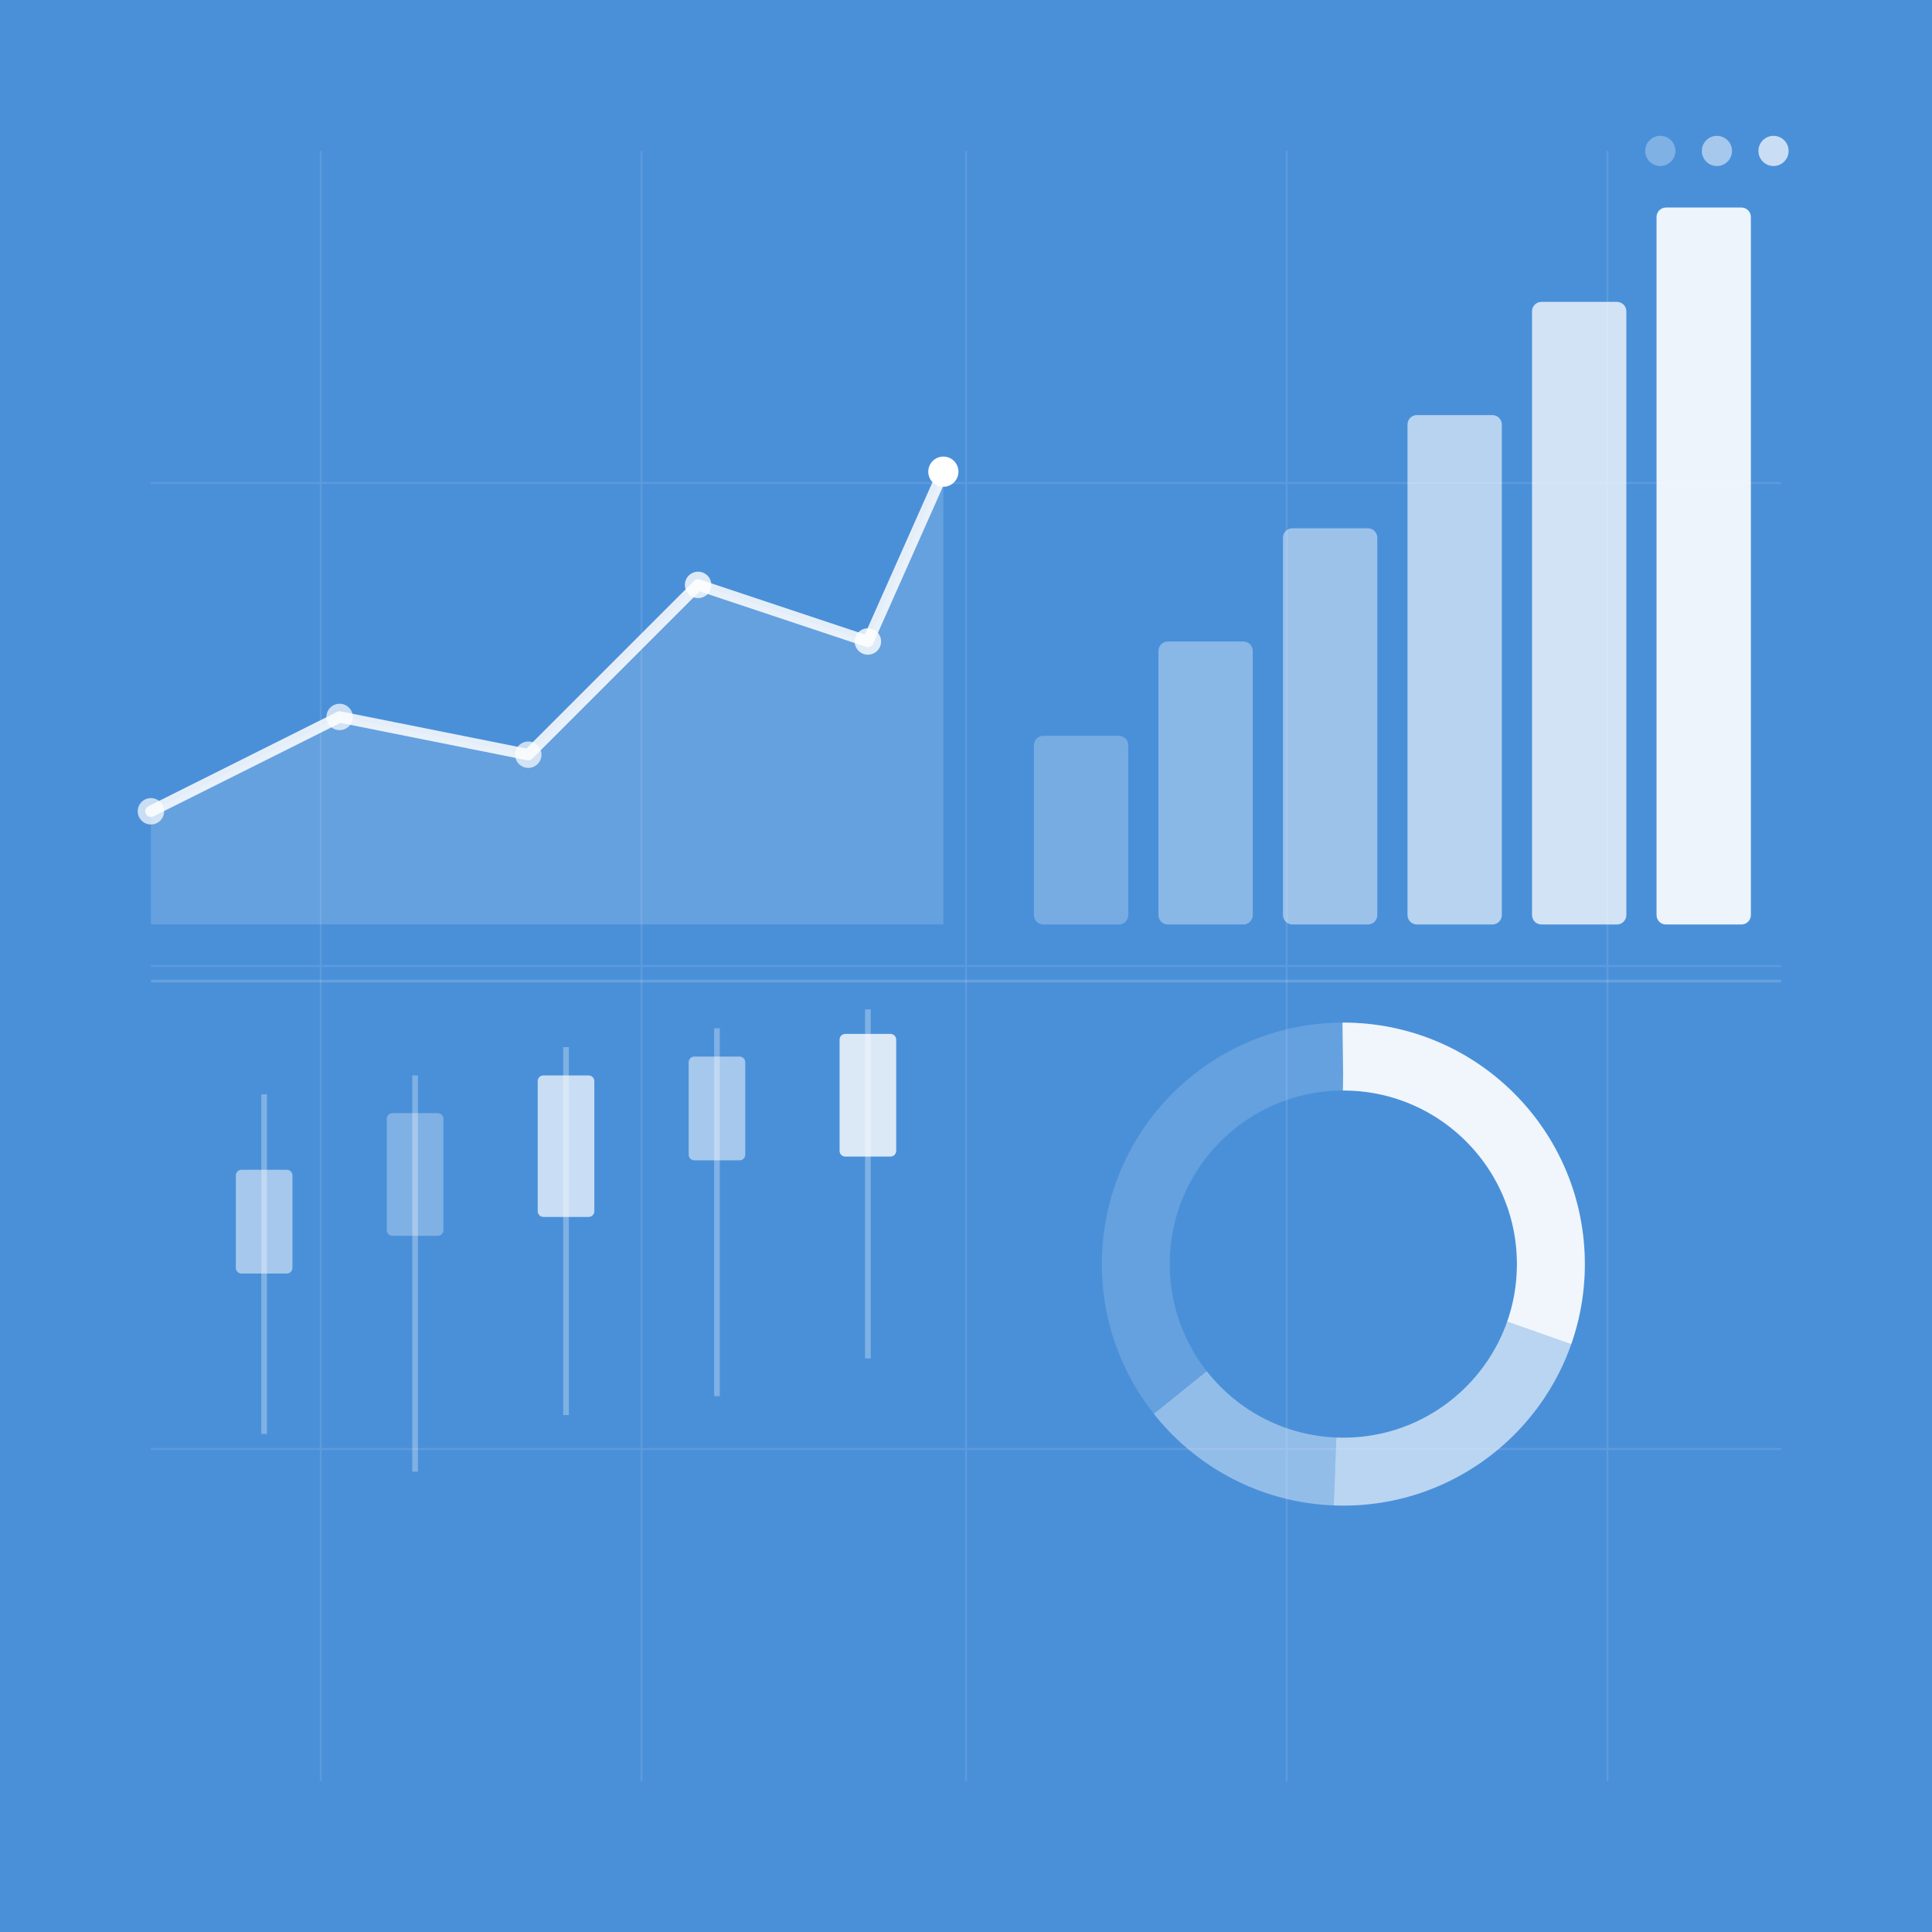
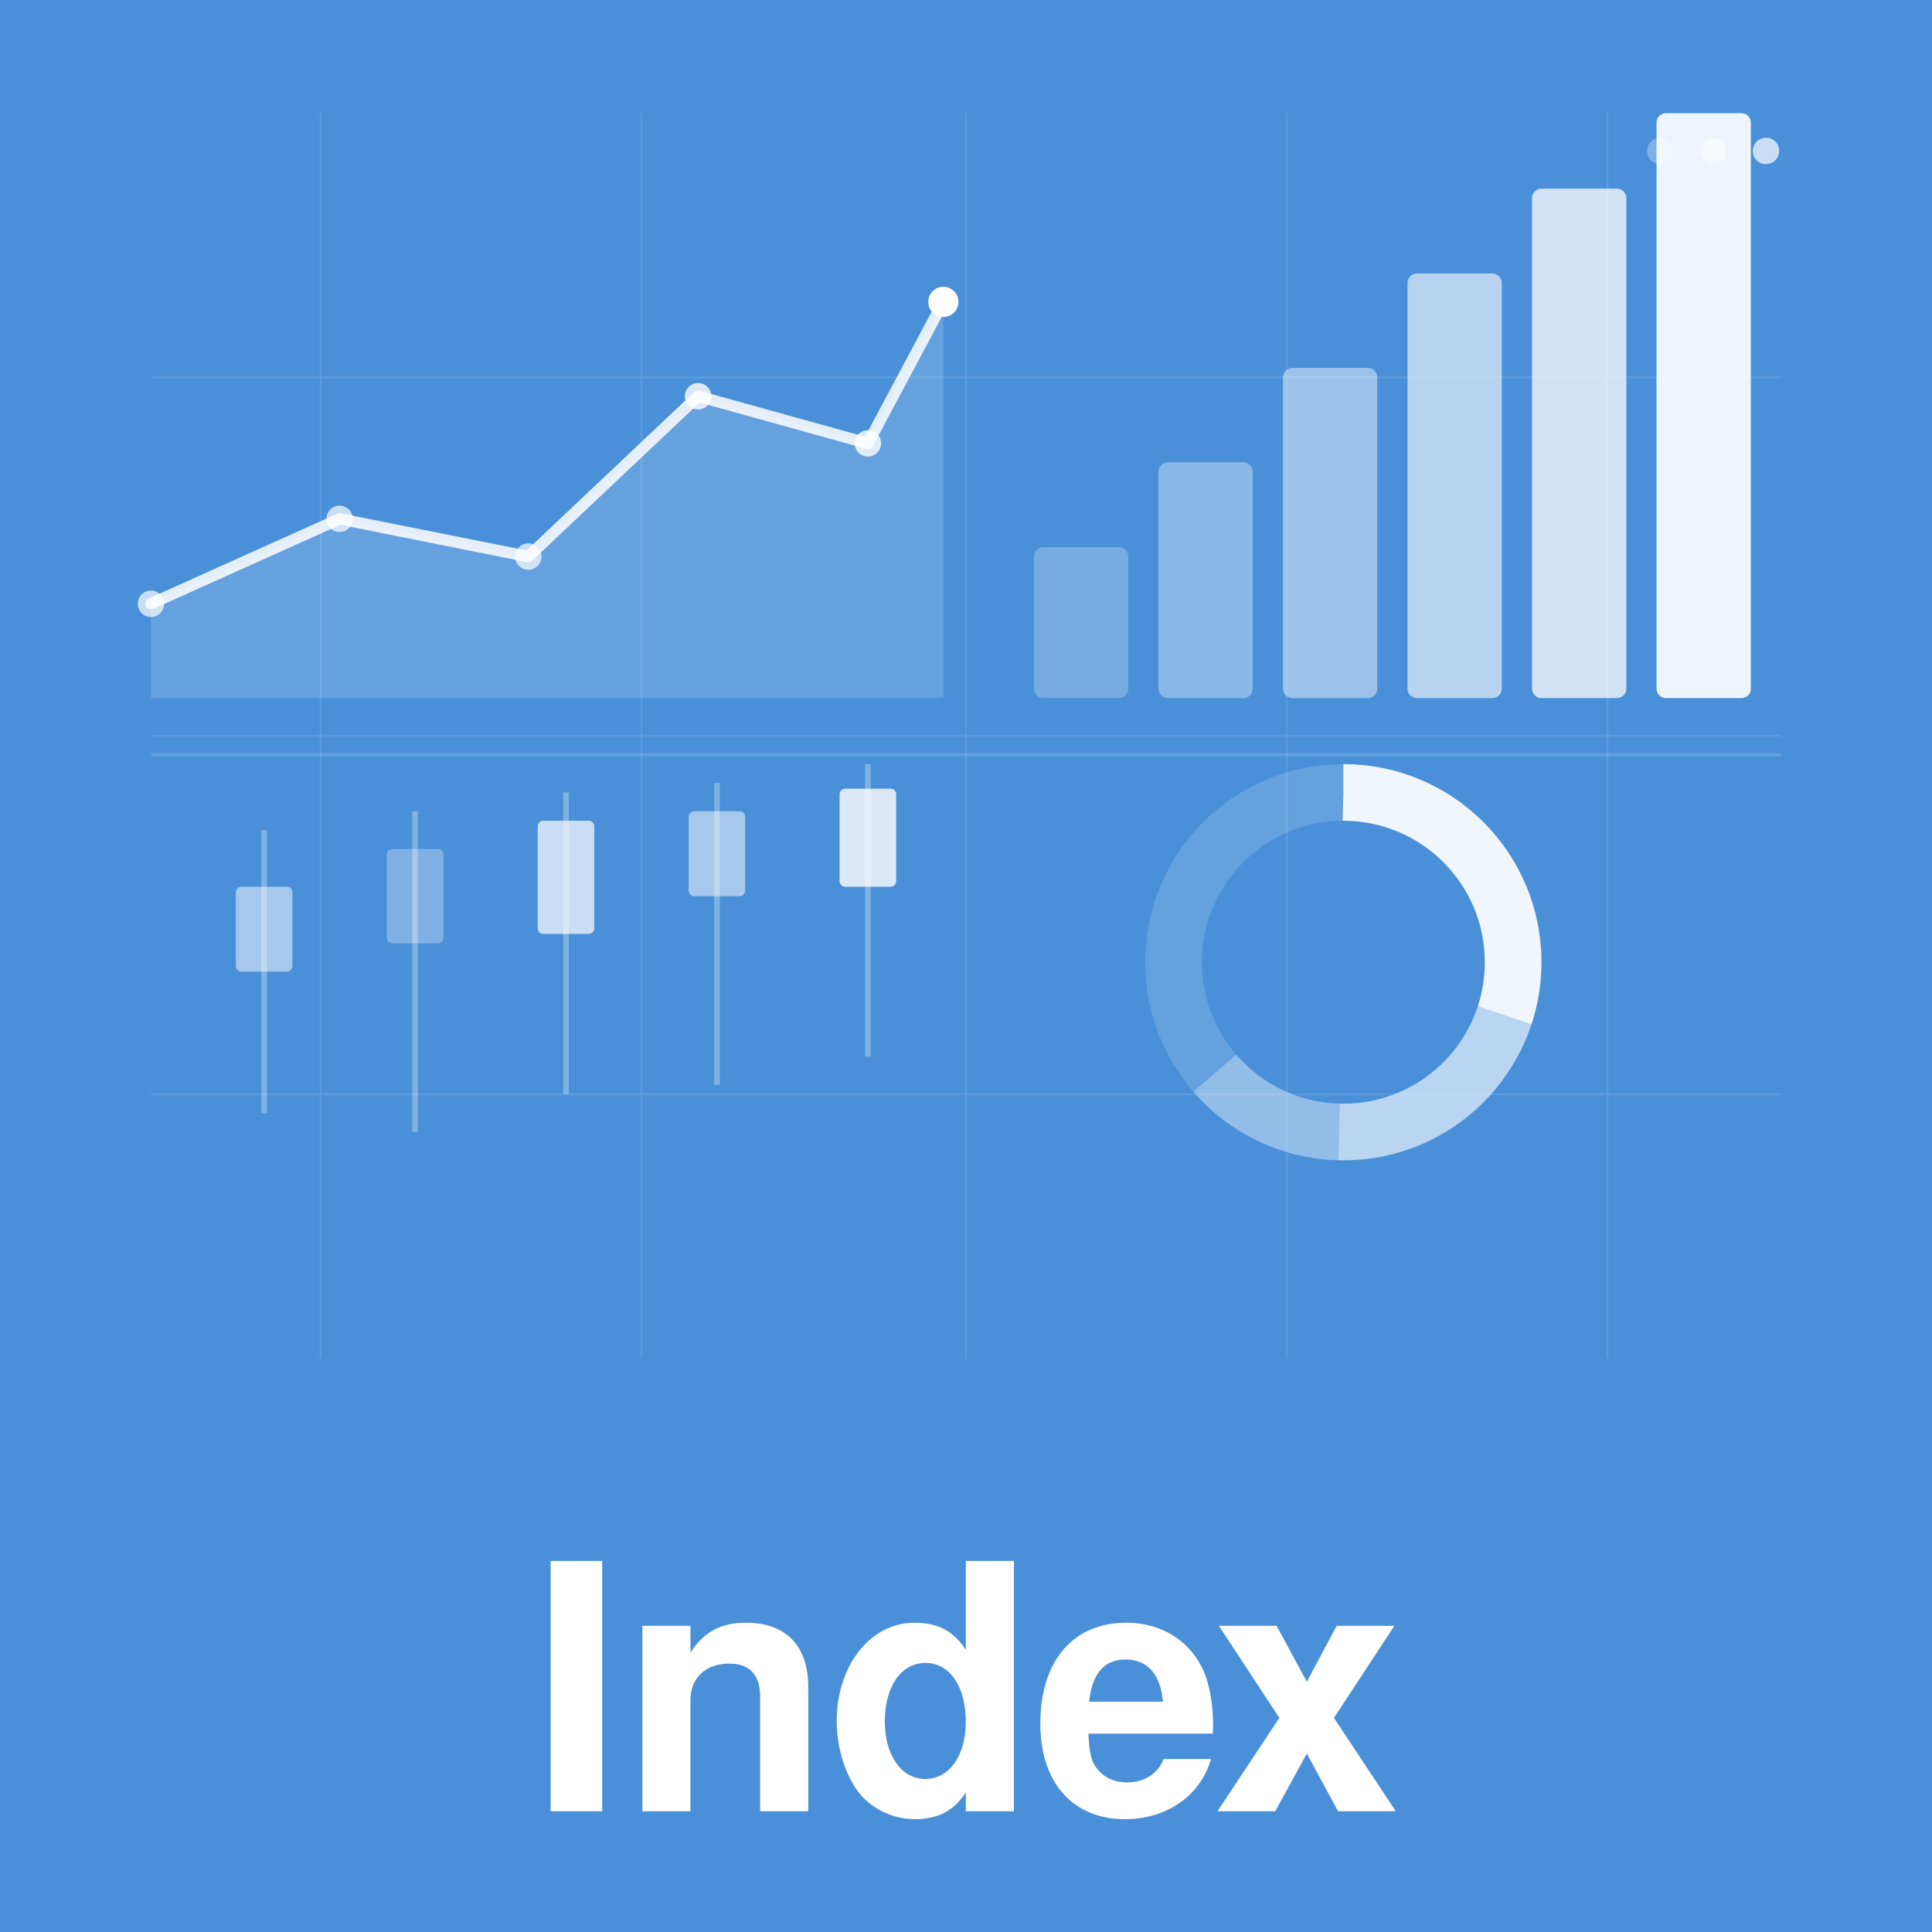
<svg xmlns="http://www.w3.org/2000/svg" width="1024" height="1024" viewBox="0 0 1024 1024">
  <rect width="1024" height="1024" fill="#4A90D9" />
  <g opacity="0.1" stroke="#ffffff" stroke-width="1">
-     <line x1="170" y1="80" x2="170" y2="944" />
-     <line x1="340" y1="80" x2="340" y2="944" />
-     <line x1="512" y1="80" x2="512" y2="944" />
-     <line x1="682" y1="80" x2="682" y2="944" />
-     <line x1="852" y1="80" x2="852" y2="944" />
-     <line x1="80" y1="256" x2="944" y2="256" />
-     <line x1="80" y1="512" x2="944" y2="512" />
-     <line x1="80" y1="768" x2="944" y2="768" />
+     <line x1="170" y1="60" x2="170" y2="720" />
+     <line x1="340" y1="60" x2="340" y2="720" />
+     <line x1="512" y1="60" x2="512" y2="720" />
+     <line x1="682" y1="60" x2="682" y2="720" />
+     <line x1="852" y1="60" x2="852" y2="720" />
+     <line x1="80" y1="200" x2="944" y2="200" />
+     <line x1="80" y1="390" x2="944" y2="390" />
+     <line x1="80" y1="580" x2="944" y2="580" />
  </g>
  <g>
-     <path d="M80,430 L180,380 L280,400 L370,310 L460,340 L500,250 L500,490 L80,490 Z" fill="#ffffff" opacity="0.15" />
-     <polyline points="80,430 180,380 280,400 370,310 460,340 500,250" fill="none" stroke="#ffffff" stroke-width="6" stroke-linecap="round" stroke-linejoin="round" opacity="0.85" />
-     <circle cx="80" cy="430" r="7" fill="#ffffff" opacity="0.7" />
-     <circle cx="180" cy="380" r="7" fill="#ffffff" opacity="0.7" />
-     <circle cx="280" cy="400" r="7" fill="#ffffff" opacity="0.7" />
-     <circle cx="370" cy="310" r="7" fill="#ffffff" opacity="0.8" />
-     <circle cx="460" cy="340" r="7" fill="#ffffff" opacity="0.8" />
-     <circle cx="500" cy="250" r="8" fill="#ffffff" />
+     <path d="M80,320 L180,275 L280,295 L370,210 L460,235 L500,160 L500,370 L80,370 Z" fill="#ffffff" opacity="0.15" />
+     <polyline points="80,320 180,275 280,295 370,210 460,235 500,160" fill="none" stroke="#ffffff" stroke-width="6" stroke-linecap="round" stroke-linejoin="round" opacity="0.85" />
+     <circle cx="80" cy="320" r="7" fill="#ffffff" opacity="0.7" />
+     <circle cx="180" cy="275" r="7" fill="#ffffff" opacity="0.7" />
+     <circle cx="280" cy="295" r="7" fill="#ffffff" opacity="0.7" />
+     <circle cx="370" cy="210" r="7" fill="#ffffff" opacity="0.8" />
+     <circle cx="460" cy="235" r="7" fill="#ffffff" opacity="0.8" />
+     <circle cx="500" cy="160" r="8" fill="#ffffff" />
  </g>
  <g>
-     <rect x="548" y="390" width="50" height="100" rx="5" fill="#ffffff" opacity="0.25" />
-     <rect x="614" y="340" width="50" height="150" rx="5" fill="#ffffff" opacity="0.35" />
-     <rect x="680" y="280" width="50" height="210" rx="5" fill="#ffffff" opacity="0.45" />
-     <rect x="746" y="220" width="50" height="270" rx="5" fill="#ffffff" opacity="0.6" />
-     <rect x="812" y="160" width="50" height="330" rx="5" fill="#ffffff" opacity="0.75" />
-     <rect x="878" y="110" width="50" height="380" rx="5" fill="#ffffff" opacity="0.9" />
+     <rect x="548" y="290" width="50" height="80" rx="5" fill="#ffffff" opacity="0.25" />
+     <rect x="614" y="245" width="50" height="125" rx="5" fill="#ffffff" opacity="0.35" />
+     <rect x="680" y="195" width="50" height="175" rx="5" fill="#ffffff" opacity="0.45" />
+     <rect x="746" y="145" width="50" height="225" rx="5" fill="#ffffff" opacity="0.6" />
+     <rect x="812" y="100" width="50" height="270" rx="5" fill="#ffffff" opacity="0.75" />
+     <rect x="878" y="60" width="50" height="310" rx="5" fill="#ffffff" opacity="0.9" />
  </g>
-   <line x1="80" y1="520" x2="944" y2="520" stroke="#ffffff" stroke-width="1.5" opacity="0.15" />
+   <line x1="80" y1="400" x2="944" y2="400" stroke="#ffffff" stroke-width="1.5" opacity="0.15" />
  <g>
-     <line x1="140" y1="580" x2="140" y2="760" stroke="#ffffff" stroke-width="3" opacity="0.3" />
-     <rect x="125" y="620" width="30" height="55" rx="3" fill="#ffffff" opacity="0.5" />
-     <line x1="220" y1="570" x2="220" y2="780" stroke="#ffffff" stroke-width="3" opacity="0.3" />
-     <rect x="205" y="590" width="30" height="65" rx="3" fill="#ffffff" opacity="0.3" />
-     <line x1="300" y1="555" x2="300" y2="750" stroke="#ffffff" stroke-width="3" opacity="0.3" />
-     <rect x="285" y="570" width="30" height="75" rx="3" fill="#ffffff" opacity="0.7" />
-     <line x1="380" y1="545" x2="380" y2="740" stroke="#ffffff" stroke-width="3" opacity="0.3" />
-     <rect x="365" y="560" width="30" height="55" rx="3" fill="#ffffff" opacity="0.5" />
-     <line x1="460" y1="535" x2="460" y2="720" stroke="#ffffff" stroke-width="3" opacity="0.3" />
-     <rect x="445" y="548" width="30" height="65" rx="3" fill="#ffffff" opacity="0.8" />
+     <line x1="140" y1="440" x2="140" y2="590" stroke="#ffffff" stroke-width="3" opacity="0.3" />
+     <rect x="125" y="470" width="30" height="45" rx="3" fill="#ffffff" opacity="0.5" />
+     <line x1="220" y1="430" x2="220" y2="600" stroke="#ffffff" stroke-width="3" opacity="0.3" />
+     <rect x="205" y="450" width="30" height="50" rx="3" fill="#ffffff" opacity="0.3" />
+     <line x1="300" y1="420" x2="300" y2="580" stroke="#ffffff" stroke-width="3" opacity="0.3" />
+     <rect x="285" y="435" width="30" height="60" rx="3" fill="#ffffff" opacity="0.7" />
+     <line x1="380" y1="415" x2="380" y2="575" stroke="#ffffff" stroke-width="3" opacity="0.3" />
+     <rect x="365" y="430" width="30" height="45" rx="3" fill="#ffffff" opacity="0.5" />
+     <line x1="460" y1="405" x2="460" y2="560" stroke="#ffffff" stroke-width="3" opacity="0.3" />
+     <rect x="445" y="418" width="30" height="52" rx="3" fill="#ffffff" opacity="0.8" />
  </g>
-   <g transform="translate(712, 670)">
-     <circle cx="0" cy="0" r="110" fill="none" stroke="#ffffff" stroke-width="36" opacity="0.15" />
-     <circle cx="0" cy="0" r="110" fill="none" stroke="#ffffff" stroke-width="36" opacity="0.9" stroke-dasharray="210 481" stroke-dashoffset="0" transform="rotate(-90)" />
-     <circle cx="0" cy="0" r="110" fill="none" stroke="#ffffff" stroke-width="36" opacity="0.55" stroke-dasharray="140 551" stroke-dashoffset="-210" transform="rotate(-90)" />
-     <circle cx="0" cy="0" r="110" fill="none" stroke="#ffffff" stroke-width="36" opacity="0.3" stroke-dasharray="95 596" stroke-dashoffset="-350" transform="rotate(-90)" />
-     <circle cx="0" cy="0" r="18" fill="#4A90D9" />
+   <g transform="translate(712, 510)">
+     <circle cx="0" cy="0" r="90" fill="none" stroke="#ffffff" stroke-width="30" opacity="0.15" />
+     <circle cx="0" cy="0" r="90" fill="none" stroke="#ffffff" stroke-width="30" opacity="0.9" stroke-dasharray="170 396" stroke-dashoffset="0" transform="rotate(-90)" />
+     <circle cx="0" cy="0" r="90" fill="none" stroke="#ffffff" stroke-width="30" opacity="0.55" stroke-dasharray="115 451" stroke-dashoffset="-170" transform="rotate(-90)" />
+     <circle cx="0" cy="0" r="90" fill="none" stroke="#ffffff" stroke-width="30" opacity="0.3" stroke-dasharray="75 491" stroke-dashoffset="-285" transform="rotate(-90)" />
+     <circle cx="0" cy="0" r="16" fill="#4A90D9" />
  </g>
-   <circle cx="880" cy="80" r="8" fill="#ffffff" opacity="0.3" />
-   <circle cx="910" cy="80" r="8" fill="#ffffff" opacity="0.5" />
-   <circle cx="940" cy="80" r="8" fill="#ffffff" opacity="0.7" />
+   <circle cx="880" cy="80" r="7" fill="#ffffff" opacity="0.3" />
+   <circle cx="908" cy="80" r="7" fill="#ffffff" opacity="0.5" />
+   <circle cx="936" cy="80" r="7" fill="#ffffff" opacity="0.7" />
+   <text x="512" y="960" text-anchor="middle" font-family="-apple-system, 'SF Pro Display', 'Helvetica Neue', Helvetica, Arial, sans-serif" font-size="182" font-weight="700" fill="#ffffff" letter-spacing="-2">Index</text>
</svg>
